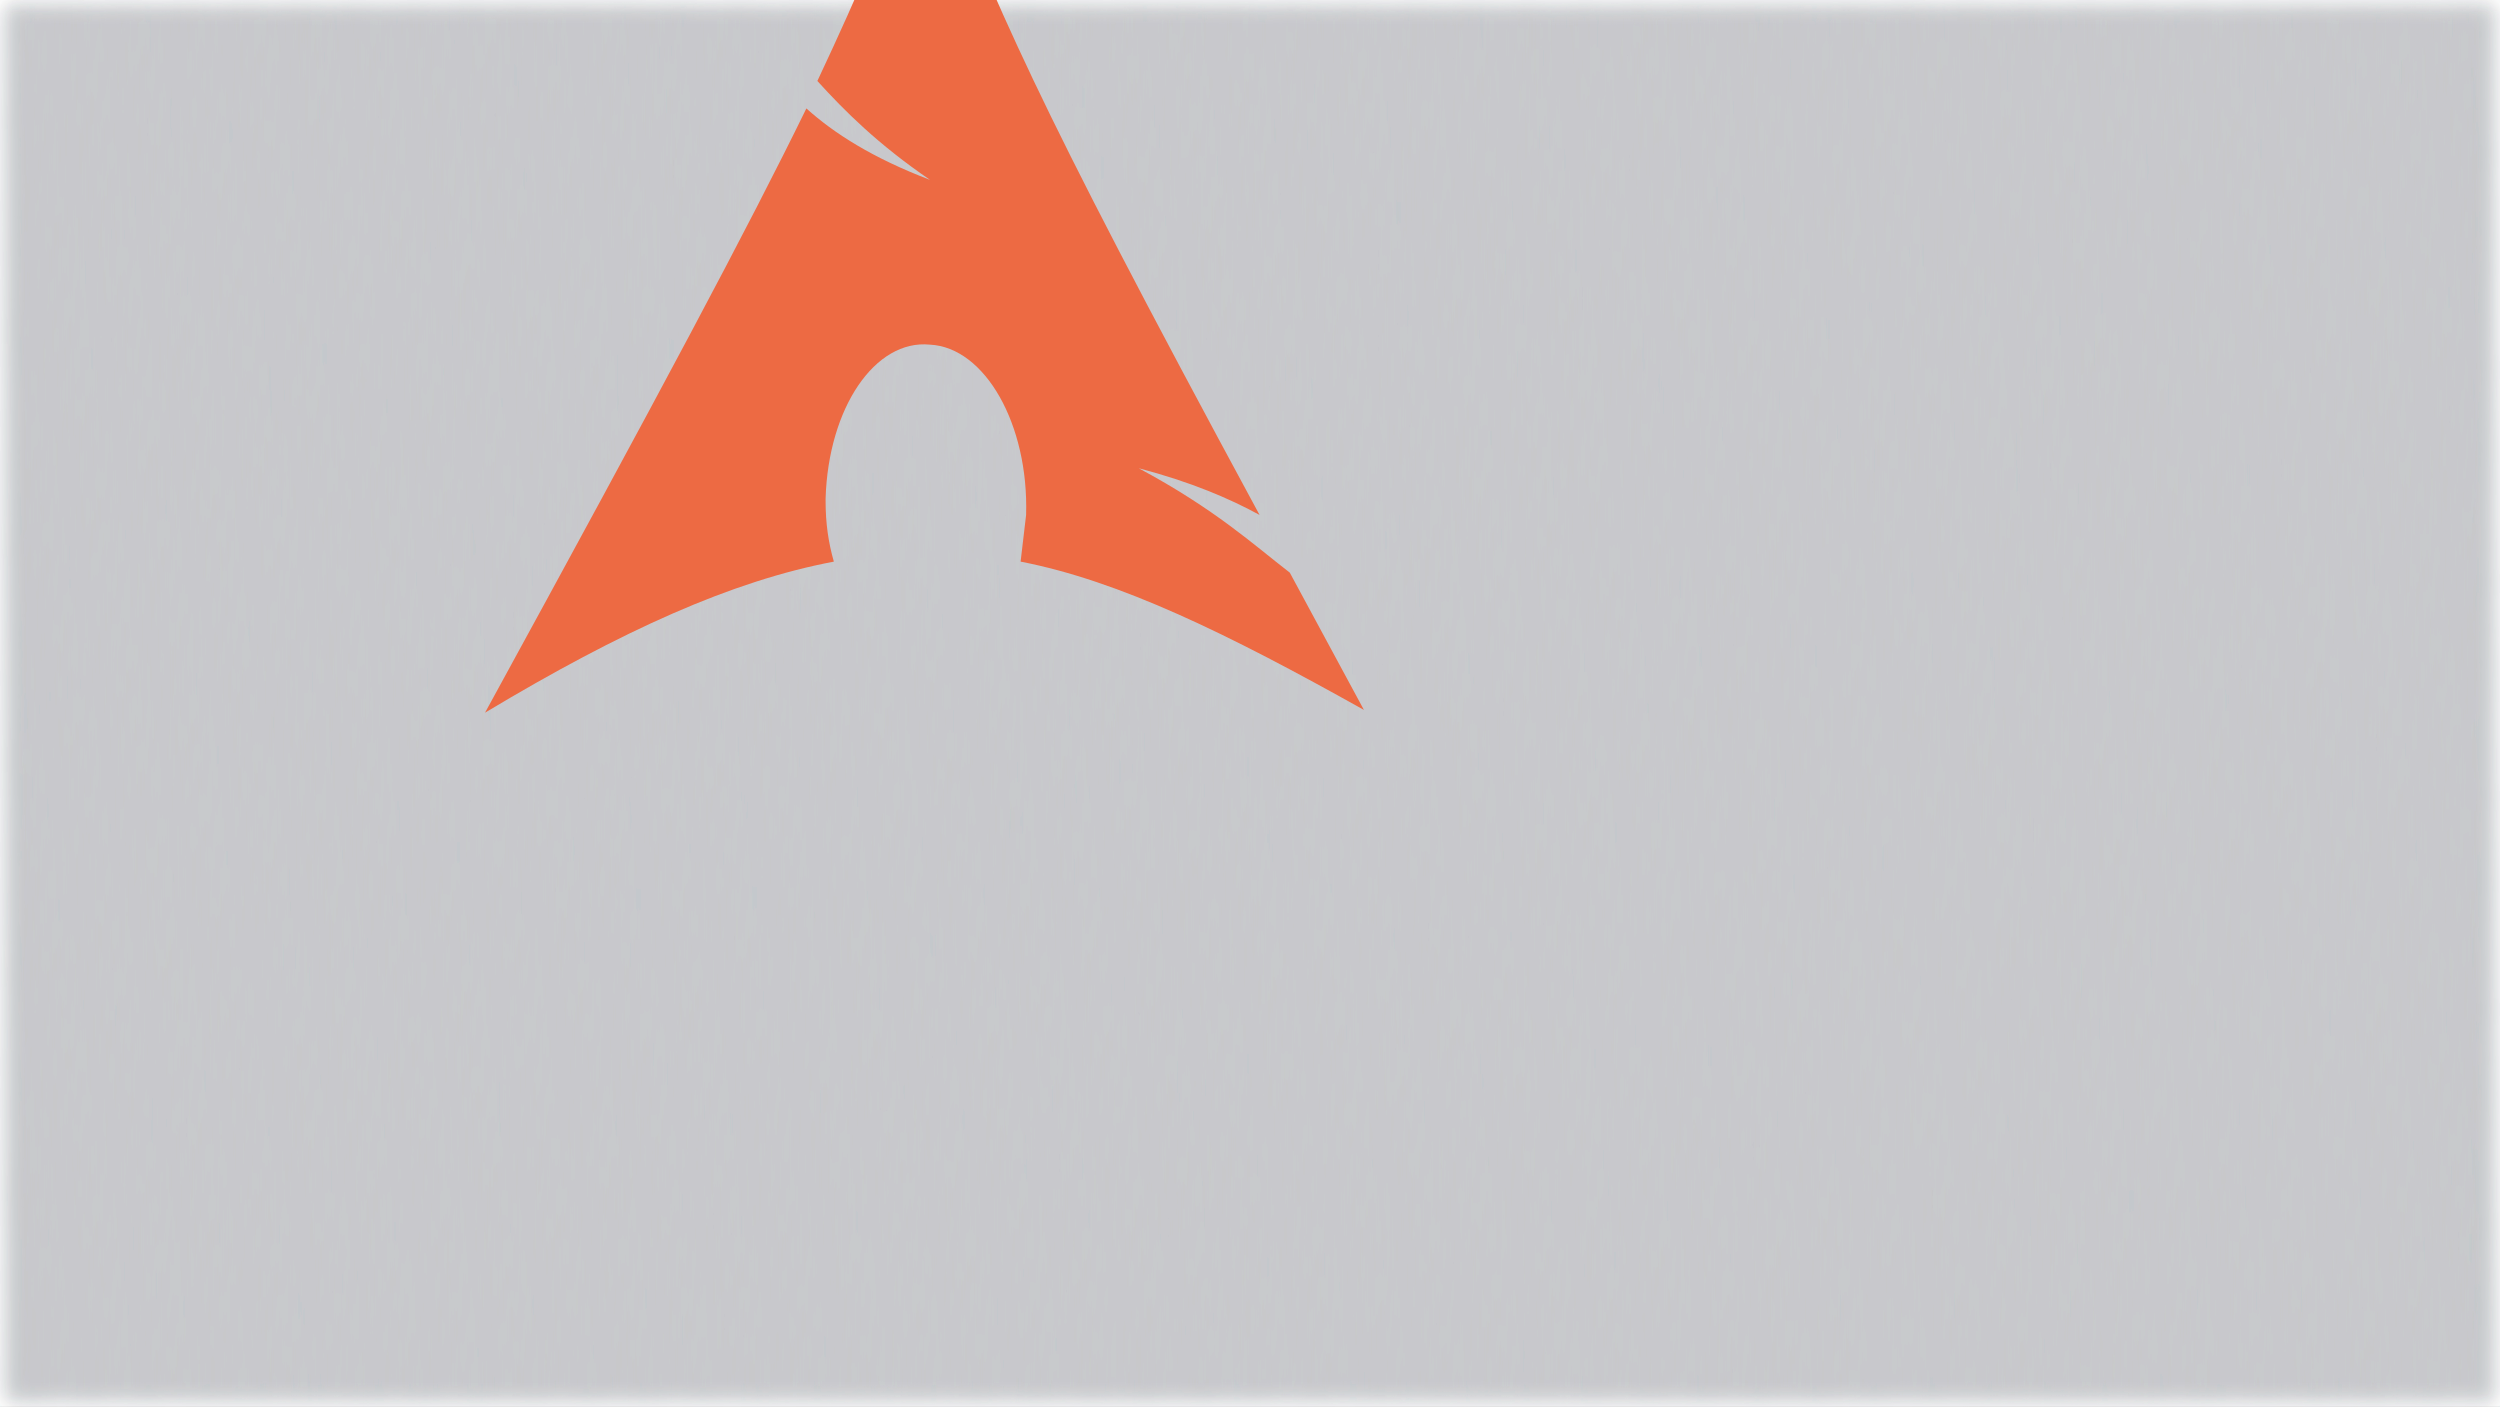
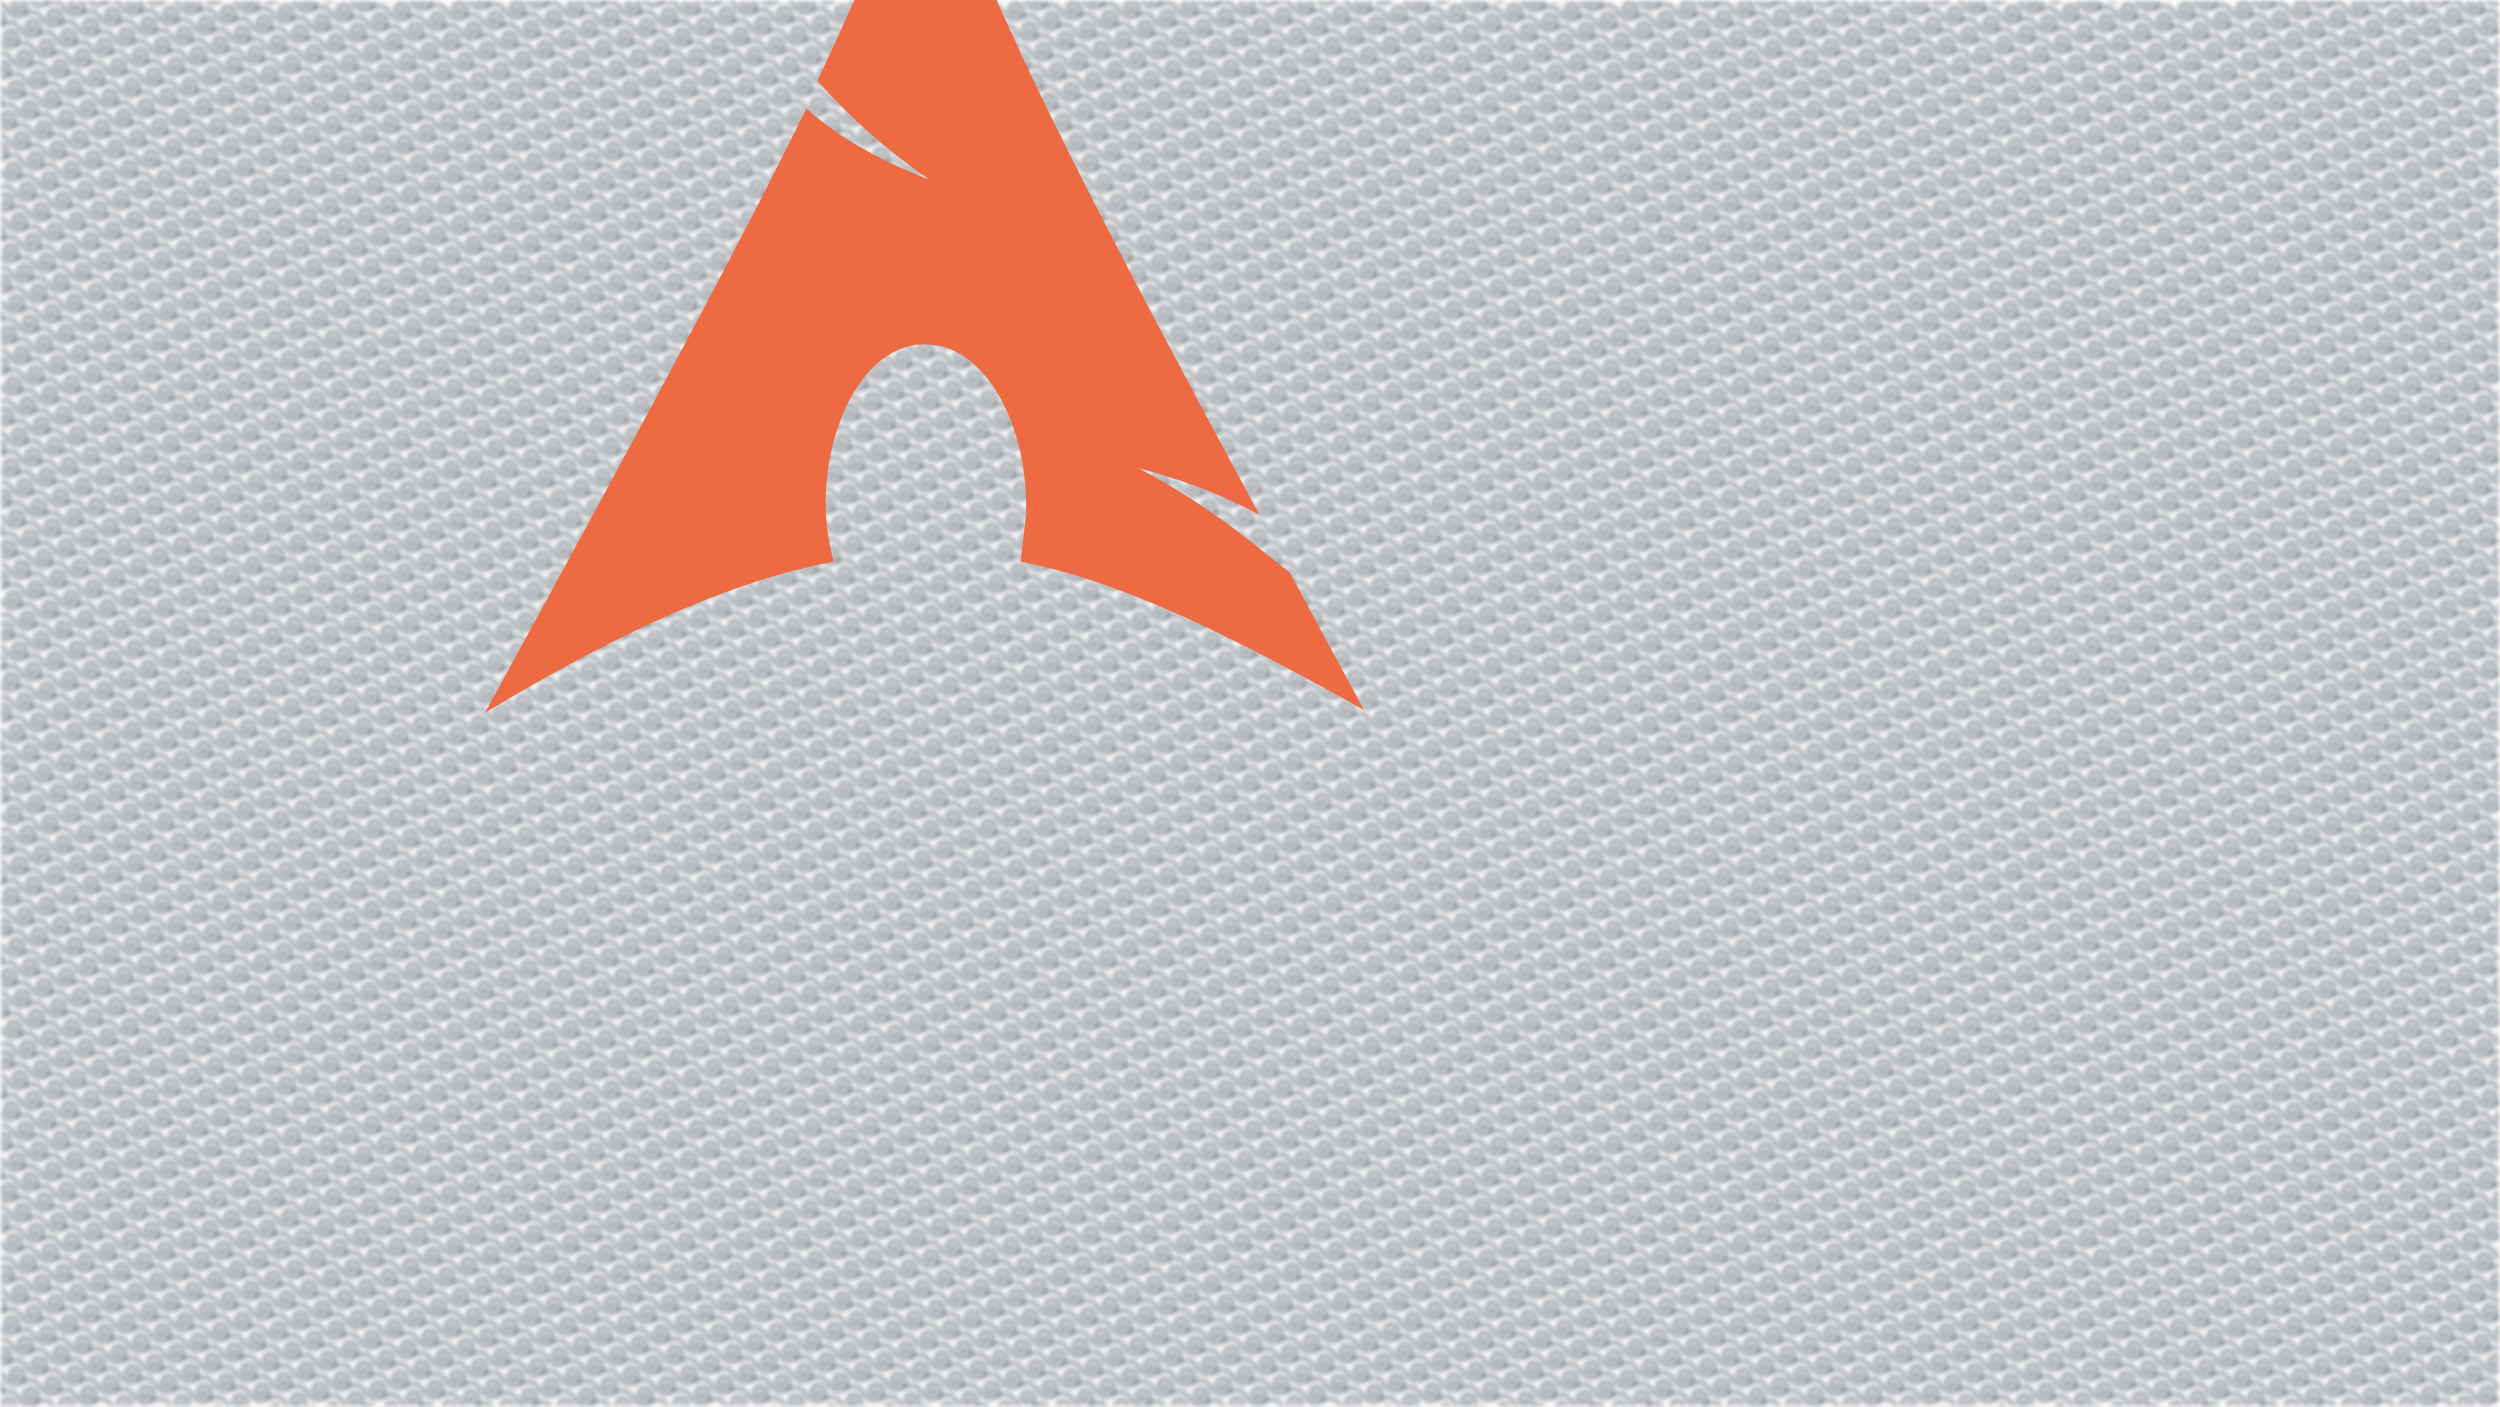
<svg xmlns="http://www.w3.org/2000/svg" height="1080" version="1.1" viewBox="0 0 1920 1080" width="1920">
  <defs>
    <symbol id="arch-linux-logo" x="50%" y="50%" width="500" height="500" viewBox="0 15 512 512">
      <path fill="#ed6a43" d="M256 72c-14 35-23 57-39 91 10 11 22 23 41 36-21-8-35-17-45-26-21 43-53 103-117 220 50-30 90-48 127-55-2-7-3-14-3-22v-1c1-33 18-58 38-56 20 1 36 29 35 62l-2 17c36 7 75 26 125 54l-27-50c-13-10-27-23-55-38 19 5 33 11 44 17-86-159-93-180-122-250z" />
    </symbol>
    <pattern id="wave-pattern" width="35.584" height="30.585" patternUnits="userSpaceOnUse" patternTransform="scale(0.8) rotate(15)">
      <path stroke-width="1" stroke="none" fill="#343d46" d="M36.908 9.243c-5.014 0-7.266 3.575-7.266 7.117 0 3.376 2.45 5.726 5.959 5.726 1.307 0 2.45-.463 3.244-1.307.744-.811 1.125-1.903 1.042-3.095-.066-.811-.546-1.655-1.274-2.185-.596-.447-1.639-.894-3.162-.546-.48.1-.778.58-.662 1.06.1.48.58.777 1.06.661.695-.149 1.274-.066 1.705.249.364.265.546.645.562.893.05.679-.165 1.308-.579 1.755-.446.48-1.125.744-1.936.744-2.55 0-4.188-1.538-4.188-3.938 0-2.466 1.44-5.347 5.495-5.347 2.897 0 6.008 1.888 6.388 6.058.166 1.804.067 5.147-2.598 7.034a.868.868 0 00-.142.122c-1.311.783-2.87 1.301-4.972 1.301-4.088 0-6.123-1.952-8.275-4.021-2.317-2.218-4.7-4.518-9.517-4.518-4.094 0-6.439 1.676-8.479 3.545.227-1.102.289-2.307.17-3.596-.496-5.263-4.567-7.662-8.159-7.662-5.015 0-7.265 3.574-7.265 7.116 0 3.377 2.45 5.727 5.958 5.727 1.307 0 2.449-.463 3.243-1.308.745-.81 1.126-1.903 1.043-3.095-.066-.81-.546-1.654-1.274-2.184-.596-.447-1.639-.894-3.161-.546-.48.1-.778.58-.662 1.06.099.48.579.777 1.059.66.695-.148 1.275-.065 1.705.25.364.264.546.645.563.893.05.679-.166 1.307-.58 1.754-.447.48-1.125.745-1.936.745-2.549 0-4.188-1.539-4.188-3.939 0-2.466 1.44-5.345 5.495-5.345 2.897 0 6.008 1.87 6.389 6.057.163 1.781.064 5.06-2.504 6.96-1.36.864-2.978 1.447-5.209 1.447-4.088 0-6.124-1.952-8.275-4.021-2.317-2.218-4.7-4.518-9.516-4.518v1.787c4.088 0 6.123 1.953 8.275 4.022 2.317 2.218 4.7 4.518 9.516 4.518 4.8 0 7.2-2.3 9.517-4.518 2.151-2.069 4.187-4.022 8.275-4.022s6.124 1.953 8.275 4.022c2.318 2.218 4.701 4.518 9.517 4.518 4.8 0 7.2-2.3 9.516-4.518 2.152-2.069 4.188-4.022 8.276-4.022s6.123 1.953 8.275 4.022c2.317 2.218 4.7 4.518 9.517 4.518v-1.788c-4.088 0-6.124-1.952-8.275-4.021-2.318-2.218-4.701-4.518-9.517-4.518-4.103 0-6.45 1.683-8.492 3.556.237-1.118.304-2.343.184-3.656-.497-5.263-4.568-7.663-8.16-7.663z" />
      <path stroke-width="1" stroke="none" fill="#343d46" d="M23.42 41.086a.896.896 0 01-.729-.38.883.883 0 01.215-1.242c2.665-1.887 2.764-5.23 2.599-7.034-.38-4.187-3.492-6.058-6.389-6.058-4.055 0-5.495 2.88-5.495 5.346 0 2.4 1.639 3.94 4.188 3.94.81 0 1.49-.265 1.936-.745.414-.447.63-1.076.58-1.755-.017-.248-.2-.629-.547-.893-.43-.315-1.026-.398-1.704-.249a.868.868 0 01-1.06-.662.868.868 0 01.662-1.059c1.523-.348 2.566.1 3.161.546.729.53 1.209 1.374 1.275 2.185.083 1.191-.298 2.284-1.043 3.095-.794.844-1.936 1.307-3.244 1.307-3.508 0-5.958-2.35-5.958-5.726 0-3.542 2.25-7.117 7.266-7.117 3.591 0 7.663 2.4 8.16 7.663.347 3.79-.828 6.868-3.344 8.656a.824.824 0 01-.53.182zm0-30.585a.896.896 0 01-.729-.38.883.883 0 01.215-1.242c2.665-1.887 2.764-5.23 2.599-7.034-.381-4.187-3.493-6.058-6.389-6.058-4.055 0-5.495 2.88-5.495 5.346 0 2.4 1.639 3.94 4.188 3.94.81 0 1.49-.266 1.936-.746.414-.446.629-1.075.58-1.754-.017-.248-.2-.629-.547-.894-.43-.314-1.026-.397-1.705-.248A.868.868 0 0117.014.77a.868.868 0 01.662-1.06c1.523-.347 2.566.1 3.161.547.729.53 1.209 1.374 1.275 2.185.083 1.191-.298 2.284-1.043 3.095-.794.844-1.936 1.307-3.244 1.307-3.508 0-5.958-2.35-5.958-5.726 0-3.542 2.25-7.117 7.266-7.117 3.591 0 7.663 2.4 8.16 7.663.347 3.79-.828 6.868-3.344 8.656a.824.824 0 01-.53.182zm29.956 1.572c-4.8 0-7.2-2.3-9.517-4.518-2.151-2.069-4.187-4.022-8.275-4.022S29.46 5.486 27.31 7.555c-2.317 2.218-4.7 4.518-9.517 4.518-4.8 0-7.2-2.3-9.516-4.518C6.124 5.486 4.088 3.533 0 3.533s-6.124 1.953-8.275 4.022c-2.317 2.218-4.7 4.518-9.517 4.518-4.8 0-7.2-2.3-9.516-4.518-2.152-2.069-4.188-4.022-8.276-4.022V1.746c4.8 0 7.2 2.3 9.517 4.518 2.152 2.069 4.187 4.022 8.275 4.022s6.124-1.953 8.276-4.022C-7.2 4.046-4.816 1.746 0 1.746c4.8 0 7.2 2.3 9.517 4.518 2.151 2.069 4.187 4.022 8.275 4.022s6.124-1.953 8.275-4.022c2.318-2.218 4.7-4.518 9.517-4.518 4.8 0 7.2 2.3 9.517 4.518 2.151 2.069 4.187 4.022 8.275 4.022s6.124-1.953 8.275-4.022c2.317-2.218 4.7-4.518 9.517-4.518v1.787c-4.088 0-6.124 1.953-8.275 4.022-2.317 2.234-4.717 4.518-9.517 4.518z" />
    </pattern>
    <filter id="gaussian-blur">
-       <feGaussianBlur in="SourceGraphic" stdDeviation="10" />
+       <feGaussianBlur in="SourceGraphic" stdDeviation="2" />
    </filter>
  </defs>
  <rect width="100%" height="100%" fill="#ffffff" />&gt;
    <rect width="100%" height="100%" fill="url(#wave-pattern)" filter="url(#gaussian-blur)" />
  <g transform="translate(-250,-250)">
    <use href="#arch-linux-logo" />
  </g>
</svg>
